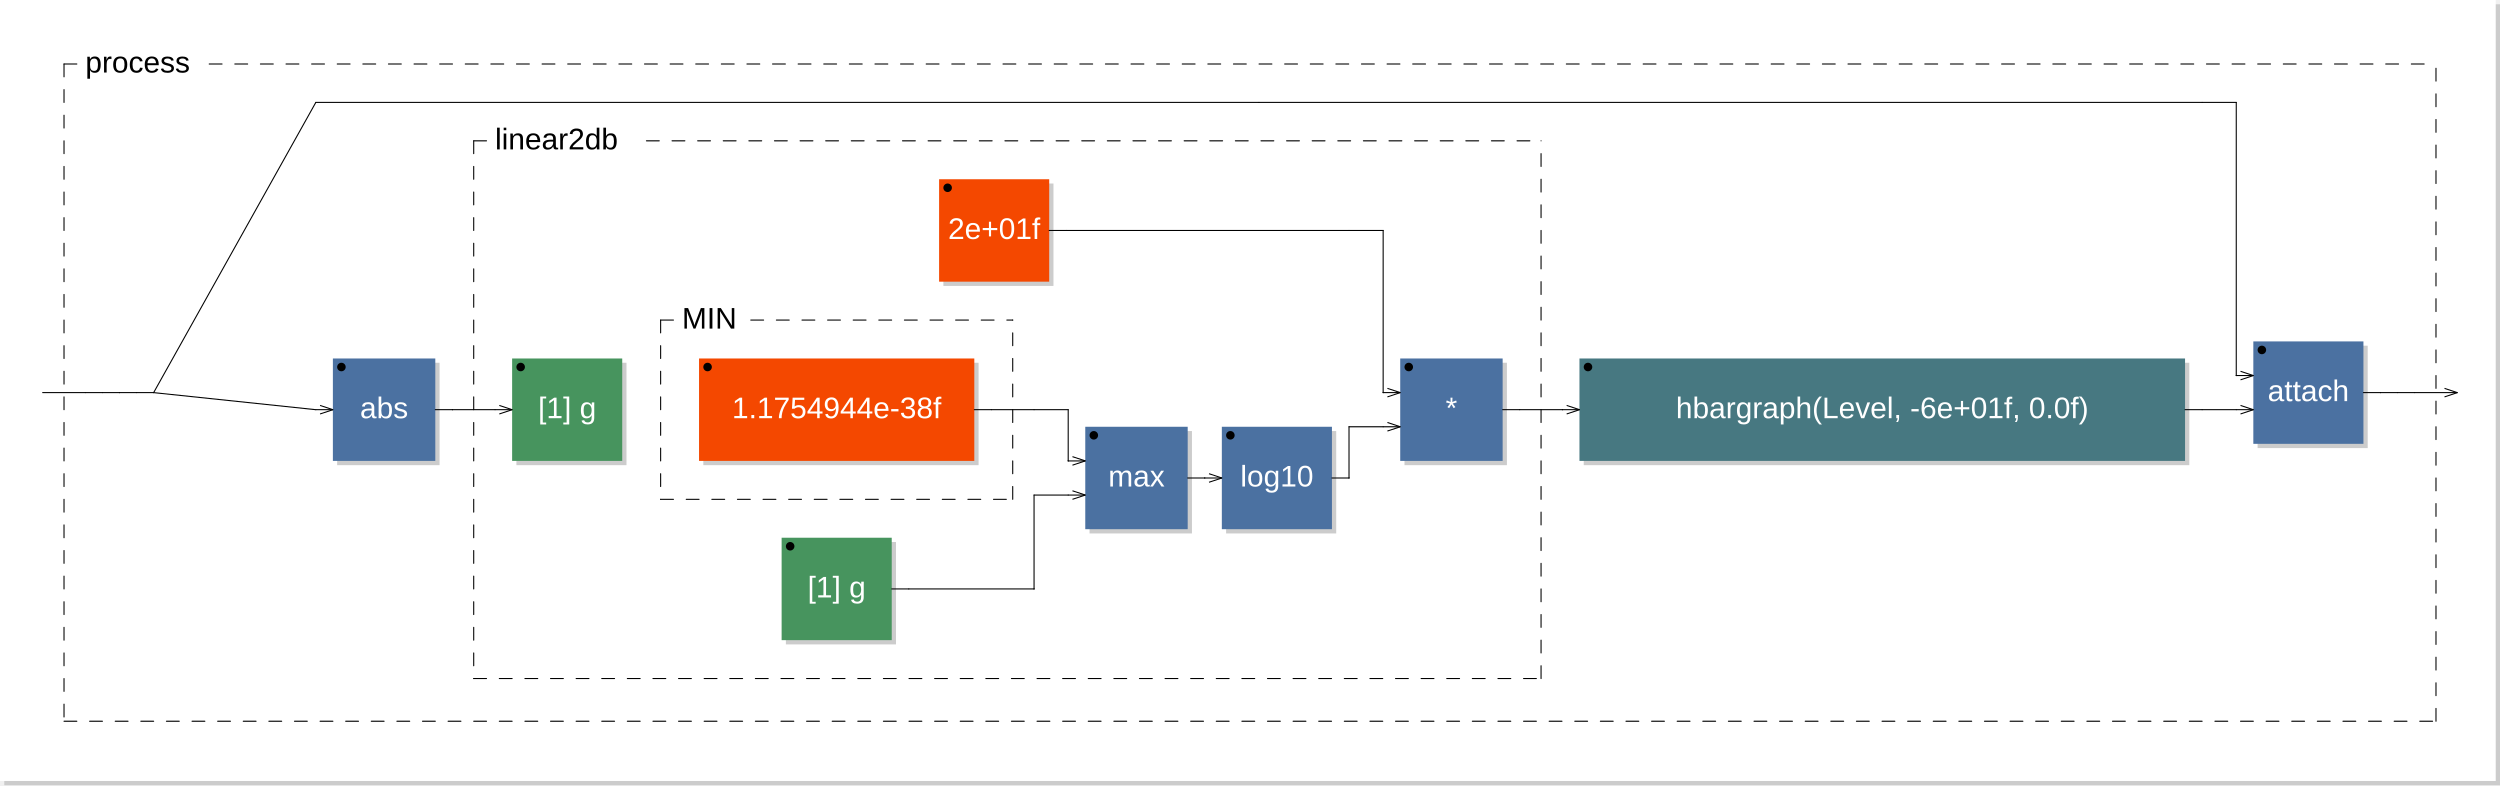
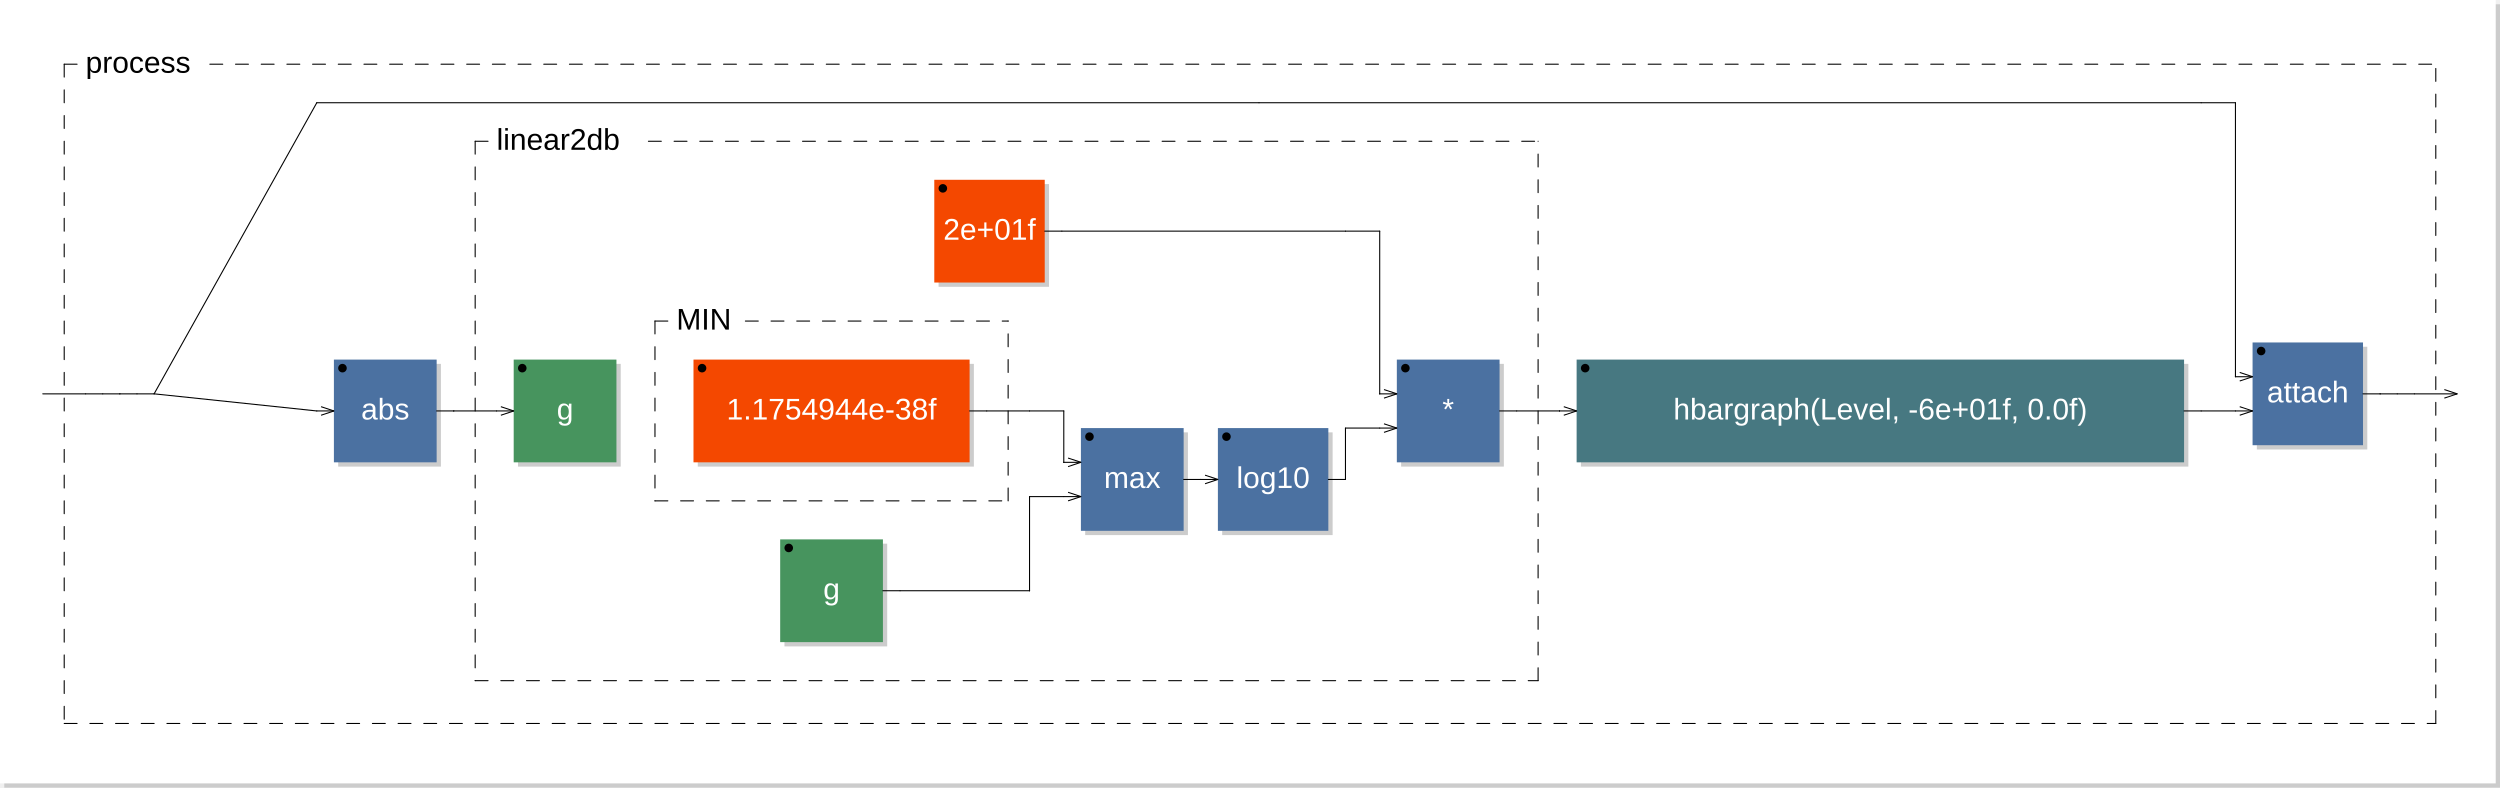
- <svg xmlns="http://www.w3.org/2000/svg" viewBox="0 0 585.8 184" width="292.9mm" height="92mm" version="1.1">
-   <rect x="1" y="1" width="584.8" height="183" rx="0" ry="0" style="stroke:none;fill:#cccccc;" />
-   <rect x="0" y="0" width="584.8" height="183" rx="0" ry="0" style="stroke:none;fill:#ffffff;" />
+ <svg xmlns="http://www.w3.org/2000/svg" viewBox="0 0 584 184" width="292mm" height="92mm" version="1.1">
+   <rect x="1" y="1" width="583" height="183" rx="0" ry="0" style="stroke:none;fill:#cccccc;" />
+   <rect x="0" y="0" width="583" height="183" rx="0" ry="0" style="stroke:none;fill:#ffffff;" />
  <text x="10" y="7" font-family="Arial" font-size="7" />
  <rect x="79" y="85" width="24" height="24" rx="0" ry="0" style="stroke:none;fill:#cccccc;" />
  <rect x="78" y="84" width="24" height="24" rx="0" ry="0" style="stroke:none;fill:#4B71A1;" />
  <text x="90" y="98" font-family="Arial" font-size="7" text-anchor="middle" fill="#FFFFFF">abs</text>
  <circle cx="80" cy="86" r="1" />
  <line x1="75" y1="95" x2="78" y2="96" transform="rotate(0,78,96)" style="stroke: black; stroke-width:0.25;" />
  <line x1="75" y1="97" x2="78" y2="96" transform="rotate(0,78,96)" style="stroke: black; stroke-width:0.25;" />
-   <rect x="121" y="85" width="25.8" height="24" rx="0" ry="0" style="stroke:none;fill:#cccccc;" />
-   <rect x="120" y="84" width="25.8" height="24" rx="0" ry="0" style="stroke:none;fill:#47945E;" />
-   <text x="132.9" y="98" font-family="Arial" font-size="7" text-anchor="middle" fill="#FFFFFF">[1] g</text>
+   <rect x="121" y="85" width="24" height="24" rx="0" ry="0" style="stroke:none;fill:#cccccc;" />
+   <rect x="120" y="84" width="24" height="24" rx="0" ry="0" style="stroke:none;fill:#47945E;" />
+   <text x="132" y="98" font-family="Arial" font-size="7" text-anchor="middle" fill="#FFFFFF">g</text>
  <circle cx="122" cy="86" r="1" />
  <line x1="117" y1="95" x2="120" y2="96" transform="rotate(0,120,96)" style="stroke: black; stroke-width:0.25;" />
  <line x1="117" y1="97" x2="120" y2="96" transform="rotate(0,120,96)" style="stroke: black; stroke-width:0.25;" />
-   <rect x="221.05" y="43" width="25.8" height="24" rx="0" ry="0" style="stroke:none;fill:#cccccc;" />
-   <rect x="220.05" y="42" width="25.8" height="24" rx="0" ry="0" style="stroke:none;fill:#f44800;" />
-   <text x="232.95" y="56" font-family="Arial" font-size="7" text-anchor="middle" fill="#FFFFFF">2e+01f</text>
-   <circle cx="222.05" cy="44" r="1" />
-   <rect x="164.8" y="85" width="64.5" height="24" rx="0" ry="0" style="stroke:none;fill:#cccccc;" />
-   <rect x="163.8" y="84" width="64.5" height="24" rx="0" ry="0" style="stroke:none;fill:#f44800;" />
-   <text x="196.05" y="98" font-family="Arial" font-size="7" text-anchor="middle" fill="#FFFFFF">1.1754944e-38f</text>
-   <circle cx="165.8" cy="86" r="1" />
-   <line x1="154.8" y1="75" x2="154.8" y2="117" style="stroke: black; stroke-linecap:round; stroke-width:0.25; stroke-dasharray:3,3;" />
-   <line x1="154.8" y1="117" x2="237.3" y2="117" style="stroke: black; stroke-linecap:round; stroke-width:0.25; stroke-dasharray:3,3;" />
-   <line x1="237.3" y1="117" x2="237.3" y2="75" style="stroke: black; stroke-linecap:round; stroke-width:0.25; stroke-dasharray:3,3;" />
-   <line x1="154.8" y1="75" x2="159.8" y2="75" style="stroke: black; stroke-linecap:round; stroke-width:0.25; stroke-dasharray:3,3;" />
-   <line x1="175.925" y1="75" x2="237.3" y2="75" style="stroke: black; stroke-linecap:round; stroke-width:0.25; stroke-dasharray:3,3;" />
-   <text x="159.8" y="77" font-family="Arial" font-size="7">MIN</text>
-   <rect x="184.15" y="127" width="25.8" height="24" rx="0" ry="0" style="stroke:none;fill:#cccccc;" />
-   <rect x="183.15" y="126" width="25.8" height="24" rx="0" ry="0" style="stroke:none;fill:#47945E;" />
-   <text x="196.05" y="140" font-family="Arial" font-size="7" text-anchor="middle" fill="#FFFFFF">[1] g</text>
-   <circle cx="185.15" cy="128" r="1" />
-   <rect x="255.3" y="101" width="24" height="24" rx="0" ry="0" style="stroke:none;fill:#cccccc;" />
-   <rect x="254.3" y="100" width="24" height="24" rx="0" ry="0" style="stroke:none;fill:#4B71A1;" />
-   <text x="266.3" y="114" font-family="Arial" font-size="7" text-anchor="middle" fill="#FFFFFF">max</text>
-   <circle cx="256.3" cy="102" r="1" />
-   <line x1="251.3" y1="107" x2="254.3" y2="108" transform="rotate(0,254.3,108)" style="stroke: black; stroke-width:0.25;" />
-   <line x1="251.3" y1="109" x2="254.3" y2="108" transform="rotate(0,254.3,108)" style="stroke: black; stroke-width:0.25;" />
-   <line x1="251.3" y1="115" x2="254.3" y2="116" transform="rotate(0,254.3,116)" style="stroke: black; stroke-width:0.25;" />
-   <line x1="251.3" y1="117" x2="254.3" y2="116" transform="rotate(0,254.3,116)" style="stroke: black; stroke-width:0.25;" />
-   <rect x="287.3" y="101" width="25.8" height="24" rx="0" ry="0" style="stroke:none;fill:#cccccc;" />
-   <rect x="286.3" y="100" width="25.8" height="24" rx="0" ry="0" style="stroke:none;fill:#4B71A1;" />
-   <text x="299.2" y="114" font-family="Arial" font-size="7" text-anchor="middle" fill="#FFFFFF">log10</text>
-   <circle cx="288.3" cy="102" r="1" />
-   <line x1="283.3" y1="111" x2="286.3" y2="112" transform="rotate(0,286.3,112)" style="stroke: black; stroke-width:0.25;" />
-   <line x1="283.3" y1="113" x2="286.3" y2="112" transform="rotate(0,286.3,112)" style="stroke: black; stroke-width:0.25;" />
-   <rect x="329.1" y="85" width="24" height="24" rx="0" ry="0" style="stroke:none;fill:#cccccc;" />
-   <rect x="328.1" y="84" width="24" height="24" rx="0" ry="0" style="stroke:none;fill:#4B71A1;" />
-   <text x="340.1" y="98" font-family="Arial" font-size="7" text-anchor="middle" fill="#FFFFFF">*</text>
-   <circle cx="330.1" cy="86" r="1" />
-   <line x1="325.1" y1="91" x2="328.1" y2="92" transform="rotate(0,328.1,92)" style="stroke: black; stroke-width:0.25;" />
-   <line x1="325.1" y1="93" x2="328.1" y2="92" transform="rotate(0,328.1,92)" style="stroke: black; stroke-width:0.25;" />
-   <line x1="325.1" y1="99" x2="328.1" y2="100" transform="rotate(0,328.1,100)" style="stroke: black; stroke-width:0.25;" />
-   <line x1="325.1" y1="101" x2="328.1" y2="100" transform="rotate(0,328.1,100)" style="stroke: black; stroke-width:0.25;" />
+   <rect x="219.25" y="43" width="25.8" height="24" rx="0" ry="0" style="stroke:none;fill:#cccccc;" />
+   <rect x="218.25" y="42" width="25.8" height="24" rx="0" ry="0" style="stroke:none;fill:#f44800;" />
+   <text x="231.15" y="56" font-family="Arial" font-size="7" text-anchor="middle" fill="#FFFFFF">2e+01f</text>
+   <circle cx="220.25" cy="44" r="1" />
+   <rect x="163" y="85" width="64.5" height="24" rx="0" ry="0" style="stroke:none;fill:#cccccc;" />
+   <rect x="162" y="84" width="64.5" height="24" rx="0" ry="0" style="stroke:none;fill:#f44800;" />
+   <text x="194.25" y="98" font-family="Arial" font-size="7" text-anchor="middle" fill="#FFFFFF">1.1754944e-38f</text>
+   <circle cx="164" cy="86" r="1" />
+   <line x1="153" y1="75" x2="153" y2="117" style="stroke: black; stroke-linecap:round; stroke-width:0.25; stroke-dasharray:3,3;" />
+   <line x1="153" y1="117" x2="235.5" y2="117" style="stroke: black; stroke-linecap:round; stroke-width:0.25; stroke-dasharray:3,3;" />
+   <line x1="235.5" y1="117" x2="235.5" y2="75" style="stroke: black; stroke-linecap:round; stroke-width:0.25; stroke-dasharray:3,3;" />
+   <line x1="153" y1="75" x2="158" y2="75" style="stroke: black; stroke-linecap:round; stroke-width:0.25; stroke-dasharray:3,3;" />
+   <line x1="174.125" y1="75" x2="235.5" y2="75" style="stroke: black; stroke-linecap:round; stroke-width:0.25; stroke-dasharray:3,3;" />
+   <text x="158" y="77" font-family="Arial" font-size="7">MIN</text>
+   <rect x="183.25" y="127" width="24" height="24" rx="0" ry="0" style="stroke:none;fill:#cccccc;" />
+   <rect x="182.25" y="126" width="24" height="24" rx="0" ry="0" style="stroke:none;fill:#47945E;" />
+   <text x="194.25" y="140" font-family="Arial" font-size="7" text-anchor="middle" fill="#FFFFFF">g</text>
+   <circle cx="184.25" cy="128" r="1" />
+   <rect x="253.5" y="101" width="24" height="24" rx="0" ry="0" style="stroke:none;fill:#cccccc;" />
+   <rect x="252.5" y="100" width="24" height="24" rx="0" ry="0" style="stroke:none;fill:#4B71A1;" />
+   <text x="264.5" y="114" font-family="Arial" font-size="7" text-anchor="middle" fill="#FFFFFF">max</text>
+   <circle cx="254.5" cy="102" r="1" />
+   <line x1="249.5" y1="107" x2="252.5" y2="108" transform="rotate(0,252.5,108)" style="stroke: black; stroke-width:0.25;" />
+   <line x1="249.5" y1="109" x2="252.5" y2="108" transform="rotate(0,252.5,108)" style="stroke: black; stroke-width:0.25;" />
+   <line x1="249.5" y1="115" x2="252.5" y2="116" transform="rotate(0,252.5,116)" style="stroke: black; stroke-width:0.25;" />
+   <line x1="249.5" y1="117" x2="252.5" y2="116" transform="rotate(0,252.5,116)" style="stroke: black; stroke-width:0.25;" />
+   <rect x="285.5" y="101" width="25.8" height="24" rx="0" ry="0" style="stroke:none;fill:#cccccc;" />
+   <rect x="284.5" y="100" width="25.8" height="24" rx="0" ry="0" style="stroke:none;fill:#4B71A1;" />
+   <text x="297.4" y="114" font-family="Arial" font-size="7" text-anchor="middle" fill="#FFFFFF">log10</text>
+   <circle cx="286.5" cy="102" r="1" />
+   <line x1="281.5" y1="111" x2="284.5" y2="112" transform="rotate(0,284.5,112)" style="stroke: black; stroke-width:0.25;" />
+   <line x1="281.5" y1="113" x2="284.5" y2="112" transform="rotate(0,284.5,112)" style="stroke: black; stroke-width:0.25;" />
+   <rect x="327.3" y="85" width="24" height="24" rx="0" ry="0" style="stroke:none;fill:#cccccc;" />
+   <rect x="326.3" y="84" width="24" height="24" rx="0" ry="0" style="stroke:none;fill:#4B71A1;" />
+   <text x="338.3" y="98" font-family="Arial" font-size="7" text-anchor="middle" fill="#FFFFFF">*</text>
+   <circle cx="328.3" cy="86" r="1" />
+   <line x1="323.3" y1="91" x2="326.3" y2="92" transform="rotate(0,326.3,92)" style="stroke: black; stroke-width:0.25;" />
+   <line x1="323.3" y1="93" x2="326.3" y2="92" transform="rotate(0,326.3,92)" style="stroke: black; stroke-width:0.25;" />
+   <line x1="323.3" y1="99" x2="326.3" y2="100" transform="rotate(0,326.3,100)" style="stroke: black; stroke-width:0.25;" />
+   <line x1="323.3" y1="101" x2="326.3" y2="100" transform="rotate(0,326.3,100)" style="stroke: black; stroke-width:0.25;" />
  <line x1="111" y1="33" x2="111" y2="159" style="stroke: black; stroke-linecap:round; stroke-width:0.25; stroke-dasharray:3,3;" />
-   <line x1="111" y1="159" x2="361.1" y2="159" style="stroke: black; stroke-linecap:round; stroke-width:0.25; stroke-dasharray:3,3;" />
-   <line x1="361.1" y1="159" x2="361.1" y2="33" style="stroke: black; stroke-linecap:round; stroke-width:0.25; stroke-dasharray:3,3;" />
+   <line x1="111" y1="159" x2="359.3" y2="159" style="stroke: black; stroke-linecap:round; stroke-width:0.25; stroke-dasharray:3,3;" />
+   <line x1="359.3" y1="159" x2="359.3" y2="33" style="stroke: black; stroke-linecap:round; stroke-width:0.25; stroke-dasharray:3,3;" />
  <line x1="111" y1="33" x2="116" y2="33" style="stroke: black; stroke-linecap:round; stroke-width:0.25; stroke-dasharray:3,3;" />
-   <line x1="151.475" y1="33" x2="361.1" y2="33" style="stroke: black; stroke-linecap:round; stroke-width:0.25; stroke-dasharray:3,3;" />
+   <line x1="151.475" y1="33" x2="359.3" y2="33" style="stroke: black; stroke-linecap:round; stroke-width:0.25; stroke-dasharray:3,3;" />
  <text x="116" y="35" font-family="Arial" font-size="7">linear2db</text>
-   <rect x="371.1" y="85" width="141.9" height="24" rx="0" ry="0" style="stroke:none;fill:#cccccc;" />
-   <rect x="370.1" y="84" width="141.9" height="24" rx="0" ry="0" style="stroke:none;fill:#477881;" />
-   <text x="441.05" y="98" font-family="Arial" font-size="7" text-anchor="middle" fill="#FFFFFF">hbargraph(Level, -6e+01f, 0.0f)</text>
-   <circle cx="372.1" cy="86" r="1" />
-   <line x1="367.1" y1="95" x2="370.1" y2="96" transform="rotate(0,370.1,96)" style="stroke: black; stroke-width:0.25;" />
-   <line x1="367.1" y1="97" x2="370.1" y2="96" transform="rotate(0,370.1,96)" style="stroke: black; stroke-width:0.25;" />
-   <rect x="529" y="81" width="25.8" height="24" rx="0" ry="0" style="stroke:none;fill:#cccccc;" />
-   <rect x="528" y="80" width="25.8" height="24" rx="0" ry="0" style="stroke:none;fill:#4B71A1;" />
-   <text x="540.9" y="94" font-family="Arial" font-size="7" text-anchor="middle" fill="#FFFFFF">attach</text>
-   <circle cx="530" cy="82" r="1" />
-   <line x1="525" y1="87" x2="528" y2="88" transform="rotate(0,528,88)" style="stroke: black; stroke-width:0.25;" />
-   <line x1="525" y1="89" x2="528" y2="88" transform="rotate(0,528,88)" style="stroke: black; stroke-width:0.25;" />
-   <line x1="525" y1="95" x2="528" y2="96" transform="rotate(0,528,96)" style="stroke: black; stroke-width:0.25;" />
-   <line x1="525" y1="97" x2="528" y2="96" transform="rotate(0,528,96)" style="stroke: black; stroke-width:0.25;" />
+   <rect x="369.3" y="85" width="141.9" height="24" rx="0" ry="0" style="stroke:none;fill:#cccccc;" />
+   <rect x="368.3" y="84" width="141.9" height="24" rx="0" ry="0" style="stroke:none;fill:#477881;" />
+   <text x="439.25" y="98" font-family="Arial" font-size="7" text-anchor="middle" fill="#FFFFFF">hbargraph(Level, -6e+01f, 0.0f)</text>
+   <circle cx="370.3" cy="86" r="1" />
+   <line x1="365.3" y1="95" x2="368.3" y2="96" transform="rotate(0,368.3,96)" style="stroke: black; stroke-width:0.25;" />
+   <line x1="365.3" y1="97" x2="368.3" y2="96" transform="rotate(0,368.3,96)" style="stroke: black; stroke-width:0.25;" />
+   <rect x="527.2" y="81" width="25.8" height="24" rx="0" ry="0" style="stroke:none;fill:#cccccc;" />
+   <rect x="526.2" y="80" width="25.8" height="24" rx="0" ry="0" style="stroke:none;fill:#4B71A1;" />
+   <text x="539.1" y="94" font-family="Arial" font-size="7" text-anchor="middle" fill="#FFFFFF">attach</text>
+   <circle cx="528.2" cy="82" r="1" />
+   <line x1="523.2" y1="87" x2="526.2" y2="88" transform="rotate(0,526.2,88)" style="stroke: black; stroke-width:0.25;" />
+   <line x1="523.2" y1="89" x2="526.2" y2="88" transform="rotate(0,526.2,88)" style="stroke: black; stroke-width:0.25;" />
+   <line x1="523.2" y1="95" x2="526.2" y2="96" transform="rotate(0,526.2,96)" style="stroke: black; stroke-width:0.25;" />
+   <line x1="523.2" y1="97" x2="526.2" y2="96" transform="rotate(0,526.2,96)" style="stroke: black; stroke-width:0.25;" />
  <line x1="15" y1="15" x2="15" y2="169" style="stroke: black; stroke-linecap:round; stroke-width:0.25; stroke-dasharray:3,3;" />
-   <line x1="15" y1="169" x2="570.8" y2="169" style="stroke: black; stroke-linecap:round; stroke-width:0.25; stroke-dasharray:3,3;" />
-   <line x1="570.8" y1="169" x2="570.8" y2="15" style="stroke: black; stroke-linecap:round; stroke-width:0.25; stroke-dasharray:3,3;" />
+   <line x1="15" y1="169" x2="569" y2="169" style="stroke: black; stroke-linecap:round; stroke-width:0.25; stroke-dasharray:3,3;" />
+   <line x1="569" y1="169" x2="569" y2="15" style="stroke: black; stroke-linecap:round; stroke-width:0.25; stroke-dasharray:3,3;" />
  <line x1="15" y1="15" x2="20" y2="15" style="stroke: black; stroke-linecap:round; stroke-width:0.25; stroke-dasharray:3,3;" />
-   <line x1="49.025" y1="15" x2="570.8" y2="15" style="stroke: black; stroke-linecap:round; stroke-width:0.25; stroke-dasharray:3,3;" />
+   <line x1="49.025" y1="15" x2="569" y2="15" style="stroke: black; stroke-linecap:round; stroke-width:0.25; stroke-dasharray:3,3;" />
  <text x="20" y="17" font-family="Arial" font-size="7">process</text>
-   <line x1="572.8" y1="91" x2="575.8" y2="92" transform="rotate(0,575.8,92)" style="stroke: black; stroke-width:0.25;" />
-   <line x1="572.8" y1="93" x2="575.8" y2="92" transform="rotate(0,575.8,92)" style="stroke: black; stroke-width:0.25;" />
+   <line x1="571" y1="91" x2="574" y2="92" transform="rotate(0,574,92)" style="stroke: black; stroke-width:0.25;" />
+   <line x1="571" y1="93" x2="574" y2="92" transform="rotate(0,574,92)" style="stroke: black; stroke-width:0.25;" />
  <line x1="10" y1="92" x2="20" y2="92" style="stroke:black; stroke-linecap:round; stroke-width:0.25;" />
  <line x1="20" y1="92" x2="24" y2="92" style="stroke:black; stroke-linecap:round; stroke-width:0.25;" />
  <line x1="24" y1="92" x2="28" y2="92" style="stroke:black; stroke-linecap:round; stroke-width:0.25;" />
  <line x1="28" y1="92" x2="28" y2="92" style="stroke:black; stroke-linecap:round; stroke-width:0.25;" />
  <line x1="28" y1="92" x2="32" y2="92" style="stroke:black; stroke-linecap:round; stroke-width:0.25;" />
  <line x1="32" y1="92" x2="36" y2="92" style="stroke:black; stroke-linecap:round; stroke-width:0.25;" />
  <line x1="36" y1="92" x2="74" y2="24" style="stroke:black; stroke-linecap:round; stroke-width:0.25;" />
  <line x1="36" y1="92" x2="74" y2="96" style="stroke:black; stroke-linecap:round; stroke-width:0.25;" />
-   <line x1="74" y1="24" x2="295" y2="24" style="stroke:black; stroke-linecap:round; stroke-width:0.25;" />
+   <line x1="74" y1="24" x2="294.1" y2="24" style="stroke:black; stroke-linecap:round; stroke-width:0.25;" />
  <line x1="74" y1="96" x2="78" y2="96" style="stroke:black; stroke-linecap:round; stroke-width:0.25;" />
  <line x1="102" y1="96" x2="106" y2="96" style="stroke:black; stroke-linecap:round; stroke-width:0.25;" />
  <line x1="106" y1="96" x2="106" y2="96" style="stroke:black; stroke-linecap:round; stroke-width:0.25;" />
  <line x1="106" y1="96" x2="116" y2="96" style="stroke:black; stroke-linecap:round; stroke-width:0.25;" />
  <line x1="116" y1="96" x2="120" y2="96" style="stroke:black; stroke-linecap:round; stroke-width:0.25;" />
-   <line x1="208.95" y1="138" x2="212.95" y2="138" style="stroke:black; stroke-linecap:round; stroke-width:0.25;" />
-   <line x1="212.95" y1="138" x2="242.3" y2="138" style="stroke:black; stroke-linecap:round; stroke-width:0.25;" />
-   <line x1="228.3" y1="96" x2="232.3" y2="96" style="stroke:black; stroke-linecap:round; stroke-width:0.25;" />
-   <line x1="232.3" y1="96" x2="242.3" y2="96" style="stroke:black; stroke-linecap:round; stroke-width:0.25;" />
-   <line x1="242.3" y1="116" x2="250.3" y2="116" style="stroke:black; stroke-linecap:round; stroke-width:0.25;" />
-   <line x1="242.3" y1="138" x2="242.3" y2="116" style="stroke:black; stroke-linecap:round; stroke-width:0.25;" />
-   <line x1="242.3" y1="138" x2="242.3" y2="138" style="stroke:black; stroke-linecap:round; stroke-width:0.25;" />
-   <line x1="242.3" y1="96" x2="250.3" y2="96" style="stroke:black; stroke-linecap:round; stroke-width:0.25;" />
-   <line x1="245.85" y1="54" x2="249.85" y2="54" style="stroke:black; stroke-linecap:round; stroke-width:0.25;" />
-   <line x1="249.85" y1="54" x2="316.1" y2="54" style="stroke:black; stroke-linecap:round; stroke-width:0.25;" />
-   <line x1="250.3" y1="96" x2="250.3" y2="108" style="stroke:black; stroke-linecap:round; stroke-width:0.25;" />
-   <line x1="250.3" y1="108" x2="250.3" y2="108" style="stroke:black; stroke-linecap:round; stroke-width:0.25;" />
-   <line x1="250.3" y1="108" x2="254.3" y2="108" style="stroke:black; stroke-linecap:round; stroke-width:0.25;" />
-   <line x1="250.3" y1="116" x2="254.3" y2="116" style="stroke:black; stroke-linecap:round; stroke-width:0.25;" />
-   <line x1="278.3" y1="112" x2="282.3" y2="112" style="stroke:black; stroke-linecap:round; stroke-width:0.25;" />
-   <line x1="282.3" y1="112" x2="282.3" y2="112" style="stroke:black; stroke-linecap:round; stroke-width:0.25;" />
-   <line x1="282.3" y1="112" x2="286.3" y2="112" style="stroke:black; stroke-linecap:round; stroke-width:0.25;" />
-   <line x1="295" y1="24" x2="516" y2="24" style="stroke:black; stroke-linecap:round; stroke-width:0.25;" />
-   <line x1="312.1" y1="112" x2="316.1" y2="112" style="stroke:black; stroke-linecap:round; stroke-width:0.25;" />
-   <line x1="316.1" y1="54" x2="324.1" y2="54" style="stroke:black; stroke-linecap:round; stroke-width:0.25;" />
-   <line x1="316.1" y1="100" x2="324.1" y2="100" style="stroke:black; stroke-linecap:round; stroke-width:0.25;" />
-   <line x1="316.1" y1="112" x2="316.1" y2="100" style="stroke:black; stroke-linecap:round; stroke-width:0.25;" />
-   <line x1="316.1" y1="112" x2="316.1" y2="112" style="stroke:black; stroke-linecap:round; stroke-width:0.25;" />
-   <line x1="324.1" y1="54" x2="324.1" y2="92" style="stroke:black; stroke-linecap:round; stroke-width:0.25;" />
-   <line x1="324.1" y1="92" x2="324.1" y2="92" style="stroke:black; stroke-linecap:round; stroke-width:0.25;" />
-   <line x1="324.1" y1="92" x2="328.1" y2="92" style="stroke:black; stroke-linecap:round; stroke-width:0.25;" />
-   <line x1="324.1" y1="100" x2="328.1" y2="100" style="stroke:black; stroke-linecap:round; stroke-width:0.25;" />
-   <line x1="352.1" y1="96" x2="356.1" y2="96" style="stroke:black; stroke-linecap:round; stroke-width:0.25;" />
-   <line x1="356.1" y1="96" x2="366.1" y2="96" style="stroke:black; stroke-linecap:round; stroke-width:0.25;" />
-   <line x1="366.1" y1="96" x2="366.1" y2="96" style="stroke:black; stroke-linecap:round; stroke-width:0.25;" />
-   <line x1="366.1" y1="96" x2="370.1" y2="96" style="stroke:black; stroke-linecap:round; stroke-width:0.25;" />
-   <line x1="512" y1="96" x2="516" y2="96" style="stroke:black; stroke-linecap:round; stroke-width:0.25;" />
-   <line x1="516" y1="24" x2="524" y2="24" style="stroke:black; stroke-linecap:round; stroke-width:0.25;" />
-   <line x1="516" y1="96" x2="524" y2="96" style="stroke:black; stroke-linecap:round; stroke-width:0.25;" />
-   <line x1="524" y1="24" x2="524" y2="88" style="stroke:black; stroke-linecap:round; stroke-width:0.25;" />
-   <line x1="524" y1="88" x2="524" y2="88" style="stroke:black; stroke-linecap:round; stroke-width:0.25;" />
-   <line x1="524" y1="88" x2="528" y2="88" style="stroke:black; stroke-linecap:round; stroke-width:0.25;" />
-   <line x1="524" y1="96" x2="528" y2="96" style="stroke:black; stroke-linecap:round; stroke-width:0.25;" />
-   <line x1="553.8" y1="92" x2="557.8" y2="92" style="stroke:black; stroke-linecap:round; stroke-width:0.25;" />
-   <line x1="557.8" y1="92" x2="557.8" y2="92" style="stroke:black; stroke-linecap:round; stroke-width:0.25;" />
-   <line x1="557.8" y1="92" x2="561.8" y2="92" style="stroke:black; stroke-linecap:round; stroke-width:0.25;" />
-   <line x1="561.8" y1="92" x2="565.8" y2="92" style="stroke:black; stroke-linecap:round; stroke-width:0.25;" />
-   <line x1="565.8" y1="92" x2="575.8" y2="92" style="stroke:black; stroke-linecap:round; stroke-width:0.25;" />
+   <line x1="206.25" y1="138" x2="210.25" y2="138" style="stroke:black; stroke-linecap:round; stroke-width:0.25;" />
+   <line x1="210.25" y1="138" x2="240.5" y2="138" style="stroke:black; stroke-linecap:round; stroke-width:0.25;" />
+   <line x1="226.5" y1="96" x2="230.5" y2="96" style="stroke:black; stroke-linecap:round; stroke-width:0.25;" />
+   <line x1="230.5" y1="96" x2="240.5" y2="96" style="stroke:black; stroke-linecap:round; stroke-width:0.25;" />
+   <line x1="240.5" y1="96" x2="248.5" y2="96" style="stroke:black; stroke-linecap:round; stroke-width:0.25;" />
+   <line x1="240.5" y1="116" x2="248.5" y2="116" style="stroke:black; stroke-linecap:round; stroke-width:0.25;" />
+   <line x1="240.5" y1="138" x2="240.5" y2="116" style="stroke:black; stroke-linecap:round; stroke-width:0.25;" />
+   <line x1="240.5" y1="138" x2="240.5" y2="138" style="stroke:black; stroke-linecap:round; stroke-width:0.25;" />
+   <line x1="244.05" y1="54" x2="248.05" y2="54" style="stroke:black; stroke-linecap:round; stroke-width:0.25;" />
+   <line x1="248.05" y1="54" x2="314.3" y2="54" style="stroke:black; stroke-linecap:round; stroke-width:0.25;" />
+   <line x1="248.5" y1="96" x2="248.5" y2="108" style="stroke:black; stroke-linecap:round; stroke-width:0.25;" />
+   <line x1="248.5" y1="108" x2="248.5" y2="108" style="stroke:black; stroke-linecap:round; stroke-width:0.25;" />
+   <line x1="248.5" y1="108" x2="252.5" y2="108" style="stroke:black; stroke-linecap:round; stroke-width:0.25;" />
+   <line x1="248.5" y1="116" x2="252.5" y2="116" style="stroke:black; stroke-linecap:round; stroke-width:0.25;" />
+   <line x1="276.5" y1="112" x2="280.5" y2="112" style="stroke:black; stroke-linecap:round; stroke-width:0.25;" />
+   <line x1="280.5" y1="112" x2="280.5" y2="112" style="stroke:black; stroke-linecap:round; stroke-width:0.25;" />
+   <line x1="280.5" y1="112" x2="284.5" y2="112" style="stroke:black; stroke-linecap:round; stroke-width:0.25;" />
+   <line x1="294.1" y1="24" x2="514.2" y2="24" style="stroke:black; stroke-linecap:round; stroke-width:0.25;" />
+   <line x1="310.3" y1="112" x2="314.3" y2="112" style="stroke:black; stroke-linecap:round; stroke-width:0.25;" />
+   <line x1="314.3" y1="54" x2="322.3" y2="54" style="stroke:black; stroke-linecap:round; stroke-width:0.25;" />
+   <line x1="314.3" y1="100" x2="322.3" y2="100" style="stroke:black; stroke-linecap:round; stroke-width:0.25;" />
+   <line x1="314.3" y1="112" x2="314.3" y2="100" style="stroke:black; stroke-linecap:round; stroke-width:0.25;" />
+   <line x1="314.3" y1="112" x2="314.3" y2="112" style="stroke:black; stroke-linecap:round; stroke-width:0.25;" />
+   <line x1="322.3" y1="54" x2="322.3" y2="92" style="stroke:black; stroke-linecap:round; stroke-width:0.25;" />
+   <line x1="322.3" y1="92" x2="322.3" y2="92" style="stroke:black; stroke-linecap:round; stroke-width:0.25;" />
+   <line x1="322.3" y1="92" x2="326.3" y2="92" style="stroke:black; stroke-linecap:round; stroke-width:0.25;" />
+   <line x1="322.3" y1="100" x2="326.3" y2="100" style="stroke:black; stroke-linecap:round; stroke-width:0.25;" />
+   <line x1="350.3" y1="96" x2="354.3" y2="96" style="stroke:black; stroke-linecap:round; stroke-width:0.25;" />
+   <line x1="354.3" y1="96" x2="364.3" y2="96" style="stroke:black; stroke-linecap:round; stroke-width:0.25;" />
+   <line x1="364.3" y1="96" x2="364.3" y2="96" style="stroke:black; stroke-linecap:round; stroke-width:0.25;" />
+   <line x1="364.3" y1="96" x2="368.3" y2="96" style="stroke:black; stroke-linecap:round; stroke-width:0.25;" />
+   <line x1="510.2" y1="96" x2="514.2" y2="96" style="stroke:black; stroke-linecap:round; stroke-width:0.25;" />
+   <line x1="514.2" y1="24" x2="522.2" y2="24" style="stroke:black; stroke-linecap:round; stroke-width:0.25;" />
+   <line x1="514.2" y1="96" x2="522.2" y2="96" style="stroke:black; stroke-linecap:round; stroke-width:0.25;" />
+   <line x1="522.2" y1="24" x2="522.2" y2="88" style="stroke:black; stroke-linecap:round; stroke-width:0.25;" />
+   <line x1="522.2" y1="88" x2="522.2" y2="88" style="stroke:black; stroke-linecap:round; stroke-width:0.25;" />
+   <line x1="522.2" y1="88" x2="526.2" y2="88" style="stroke:black; stroke-linecap:round; stroke-width:0.25;" />
+   <line x1="522.2" y1="96" x2="526.2" y2="96" style="stroke:black; stroke-linecap:round; stroke-width:0.25;" />
+   <line x1="552" y1="92" x2="556" y2="92" style="stroke:black; stroke-linecap:round; stroke-width:0.25;" />
+   <line x1="556" y1="92" x2="556" y2="92" style="stroke:black; stroke-linecap:round; stroke-width:0.25;" />
+   <line x1="556" y1="92" x2="560" y2="92" style="stroke:black; stroke-linecap:round; stroke-width:0.25;" />
+   <line x1="560" y1="92" x2="564" y2="92" style="stroke:black; stroke-linecap:round; stroke-width:0.25;" />
+   <line x1="564" y1="92" x2="574" y2="92" style="stroke:black; stroke-linecap:round; stroke-width:0.25;" />
</svg>
